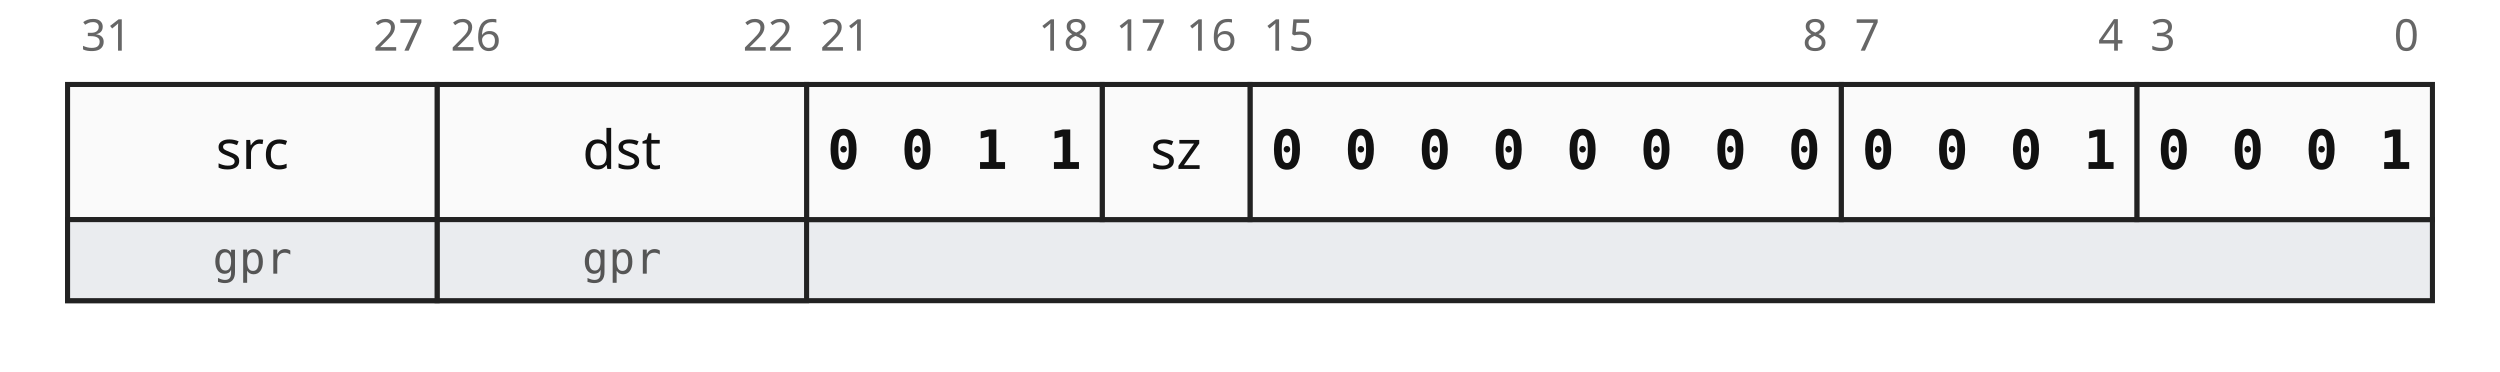
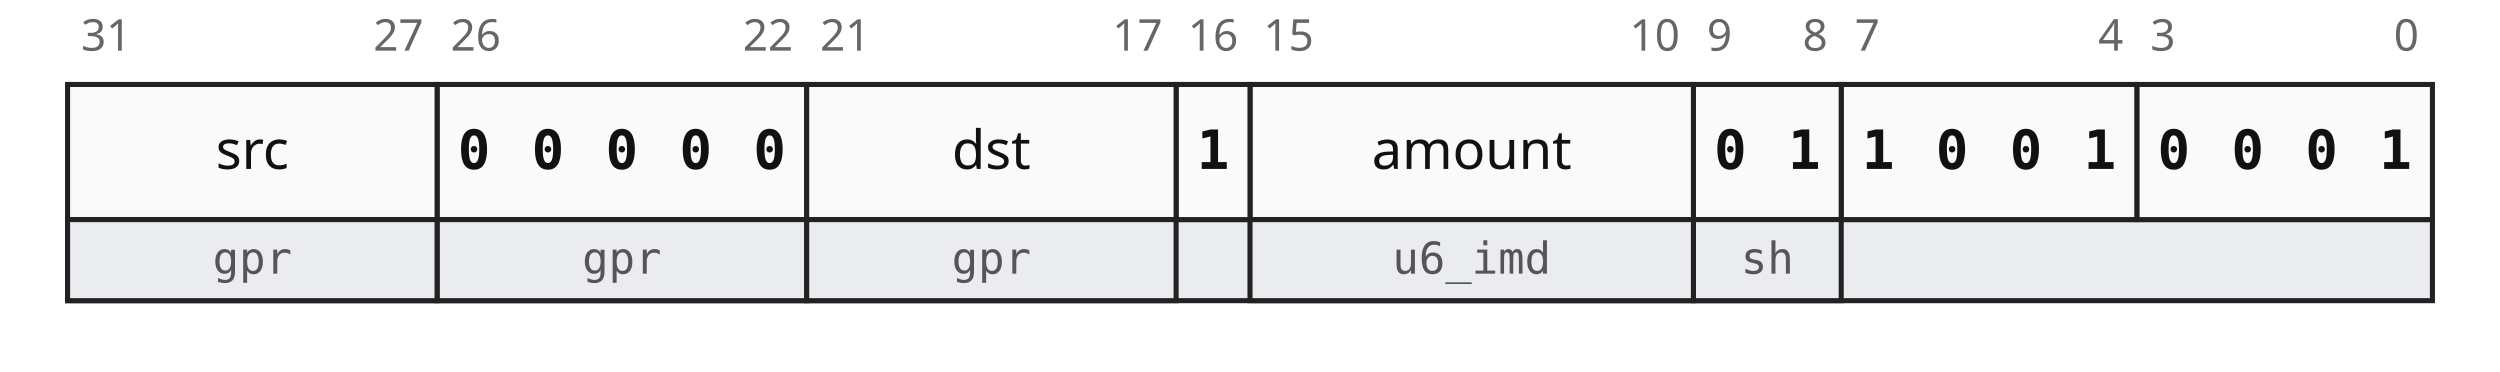
<svg xmlns="http://www.w3.org/2000/svg" width="100%" height="110" viewBox="-20 0 740 110">
  <style>
      /* Light Mode Styles */
      .bit-idx { font-family: sans-serif; font-size: 13px; fill: #666; }
      .content-fixed { font-family: monospace; font-size: 16px; font-weight: bold; text-anchor: middle; fill: #111; }
      .content-var { font-family: sans-serif; font-size: 16px; text-anchor: middle; fill: #111; }
      .field-type { font-family: monospace; font-size: 13px; text-anchor: middle; fill: #555; }
      
      .box-line { stroke: #222; stroke-width: 1.5; fill: #fafafa; }
      /* Second row background (slightly shaded) */
      .box-type { stroke: #222; stroke-width: 1.5; fill: #eaecef; } 
      
      /* Dark Mode Overrides */
      @media (prefers-color-scheme: dark) {
        .bit-idx { fill: #a0a0a0; }
        .content-fixed { fill: #e0e0e0; }
        .content-var { fill: #e0e0e0; }
        .field-type { fill: #a0a0a0; }
        
        .box-line { stroke: #a0a0a0; fill: #1e1e1e; }
        .box-type { stroke: #a0a0a0; fill: #2d3136; }
      }
    </style>
  <rect x="0" y="65" width="700" height="24" class="box-type" />
  <rect x="612.5" y="25" width="87.5" height="40" class="box-line" />
  <text x="616.5" y="15" text-anchor="start" class="bit-idx">3</text>
  <text x="696" y="15" text-anchor="end" class="bit-idx">0</text>
  <text x="623.438" y="50" class="content-fixed">0</text>
  <text x="645.312" y="50" class="content-fixed">0</text>
  <text x="667.188" y="50" class="content-fixed">0</text>
  <text x="689.062" y="50" class="content-fixed">1</text>
  <rect x="525" y="25" width="87.5" height="40" class="box-line" />
  <text x="529" y="15" text-anchor="start" class="bit-idx">7</text>
  <text x="608.5" y="15" text-anchor="end" class="bit-idx">4</text>
-   <text x="535.938" y="50" class="content-fixed">0</text>
+   <text x="535.938" y="50" class="content-fixed">1</text>
  <text x="557.812" y="50" class="content-fixed">0</text>
  <text x="579.688" y="50" class="content-fixed">0</text>
  <text x="601.562" y="50" class="content-fixed">1</text>
-   <rect x="350" y="25" width="175" height="40" class="box-line" />
+   <rect x="481.25" y="25" width="43.75" height="40" class="box-line" />
+   <text x="485.25" y="15" text-anchor="start" class="bit-idx">9</text>
+   <text x="521" y="15" text-anchor="end" class="bit-idx">8</text>
+   <text x="492.188" y="50" class="content-fixed">0</text>
+   <text x="514.062" y="50" class="content-fixed">1</text>
+   <rect x="481.25" y="65" width="43.75" height="24" class="box-type" />
+   <text x="503.125" y="81" class="field-type">sh</text>
+   <rect x="350" y="25" width="131.25" height="40" class="box-line" />
  <text x="354" y="15" text-anchor="start" class="bit-idx">15</text>
-   <text x="521" y="15" text-anchor="end" class="bit-idx">8</text>
-   <text x="360.938" y="50" class="content-fixed">0</text>
-   <text x="382.812" y="50" class="content-fixed">0</text>
-   <text x="404.688" y="50" class="content-fixed">0</text>
-   <text x="426.562" y="50" class="content-fixed">0</text>
-   <text x="448.438" y="50" class="content-fixed">0</text>
-   <text x="470.312" y="50" class="content-fixed">0</text>
-   <text x="492.188" y="50" class="content-fixed">0</text>
-   <text x="514.062" y="50" class="content-fixed">0</text>
-   <rect x="306.25" y="25" width="43.75" height="40" class="box-line" />
-   <text x="310.25" y="15" text-anchor="start" class="bit-idx">17</text>
-   <text x="346" y="15" text-anchor="end" class="bit-idx">16</text>
-   <text x="328.125" y="50" class="content-var">sz</text>
-   <rect x="218.75" y="25" width="87.5" height="40" class="box-line" />
+   <text x="477.25" y="15" text-anchor="end" class="bit-idx">10</text>
+   <text x="415.625" y="50" class="content-var">amount</text>
+   <rect x="350" y="65" width="131.25" height="24" class="box-type" />
+   <text x="415.625" y="81" class="field-type">u6_imd</text>
+   <rect x="328.125" y="25" width="21.875" height="40" class="box-line" />
+   <text x="339.062" y="15" text-anchor="middle" class="bit-idx">16</text>
+   <text x="339.062" y="50" class="content-fixed">1</text>
+   <rect x="218.75" y="25" width="109.375" height="40" class="box-line" />
  <text x="222.75" y="15" text-anchor="start" class="bit-idx">21</text>
-   <text x="302.25" y="15" text-anchor="end" class="bit-idx">18</text>
-   <text x="229.688" y="50" class="content-fixed">0</text>
-   <text x="251.562" y="50" class="content-fixed">0</text>
-   <text x="273.438" y="50" class="content-fixed">1</text>
-   <text x="295.312" y="50" class="content-fixed">1</text>
+   <text x="324.125" y="15" text-anchor="end" class="bit-idx">17</text>
+   <text x="273.438" y="50" class="content-var">dst</text>
+   <rect x="218.75" y="65" width="109.375" height="24" class="box-type" />
+   <text x="273.438" y="81" class="field-type">gpr</text>
  <rect x="109.375" y="25" width="109.375" height="40" class="box-line" />
  <text x="113.375" y="15" text-anchor="start" class="bit-idx">26</text>
  <text x="214.75" y="15" text-anchor="end" class="bit-idx">22</text>
-   <text x="164.062" y="50" class="content-var">dst</text>
+   <text x="120.312" y="50" class="content-fixed">0</text>
+   <text x="142.188" y="50" class="content-fixed">0</text>
+   <text x="164.062" y="50" class="content-fixed">0</text>
+   <text x="185.938" y="50" class="content-fixed">0</text>
+   <text x="207.812" y="50" class="content-fixed">0</text>
  <rect x="109.375" y="65" width="109.375" height="24" class="box-type" />
  <text x="164.062" y="81" class="field-type">gpr</text>
  <rect x="0" y="25" width="109.375" height="40" class="box-line" />
  <text x="4" y="15" text-anchor="start" class="bit-idx">31</text>
  <text x="105.375" y="15" text-anchor="end" class="bit-idx">27</text>
  <text x="54.688" y="50" class="content-var">src</text>
  <rect x="0" y="65" width="109.375" height="24" class="box-type" />
  <text x="54.688" y="81" class="field-type">gpr</text>
</svg>
